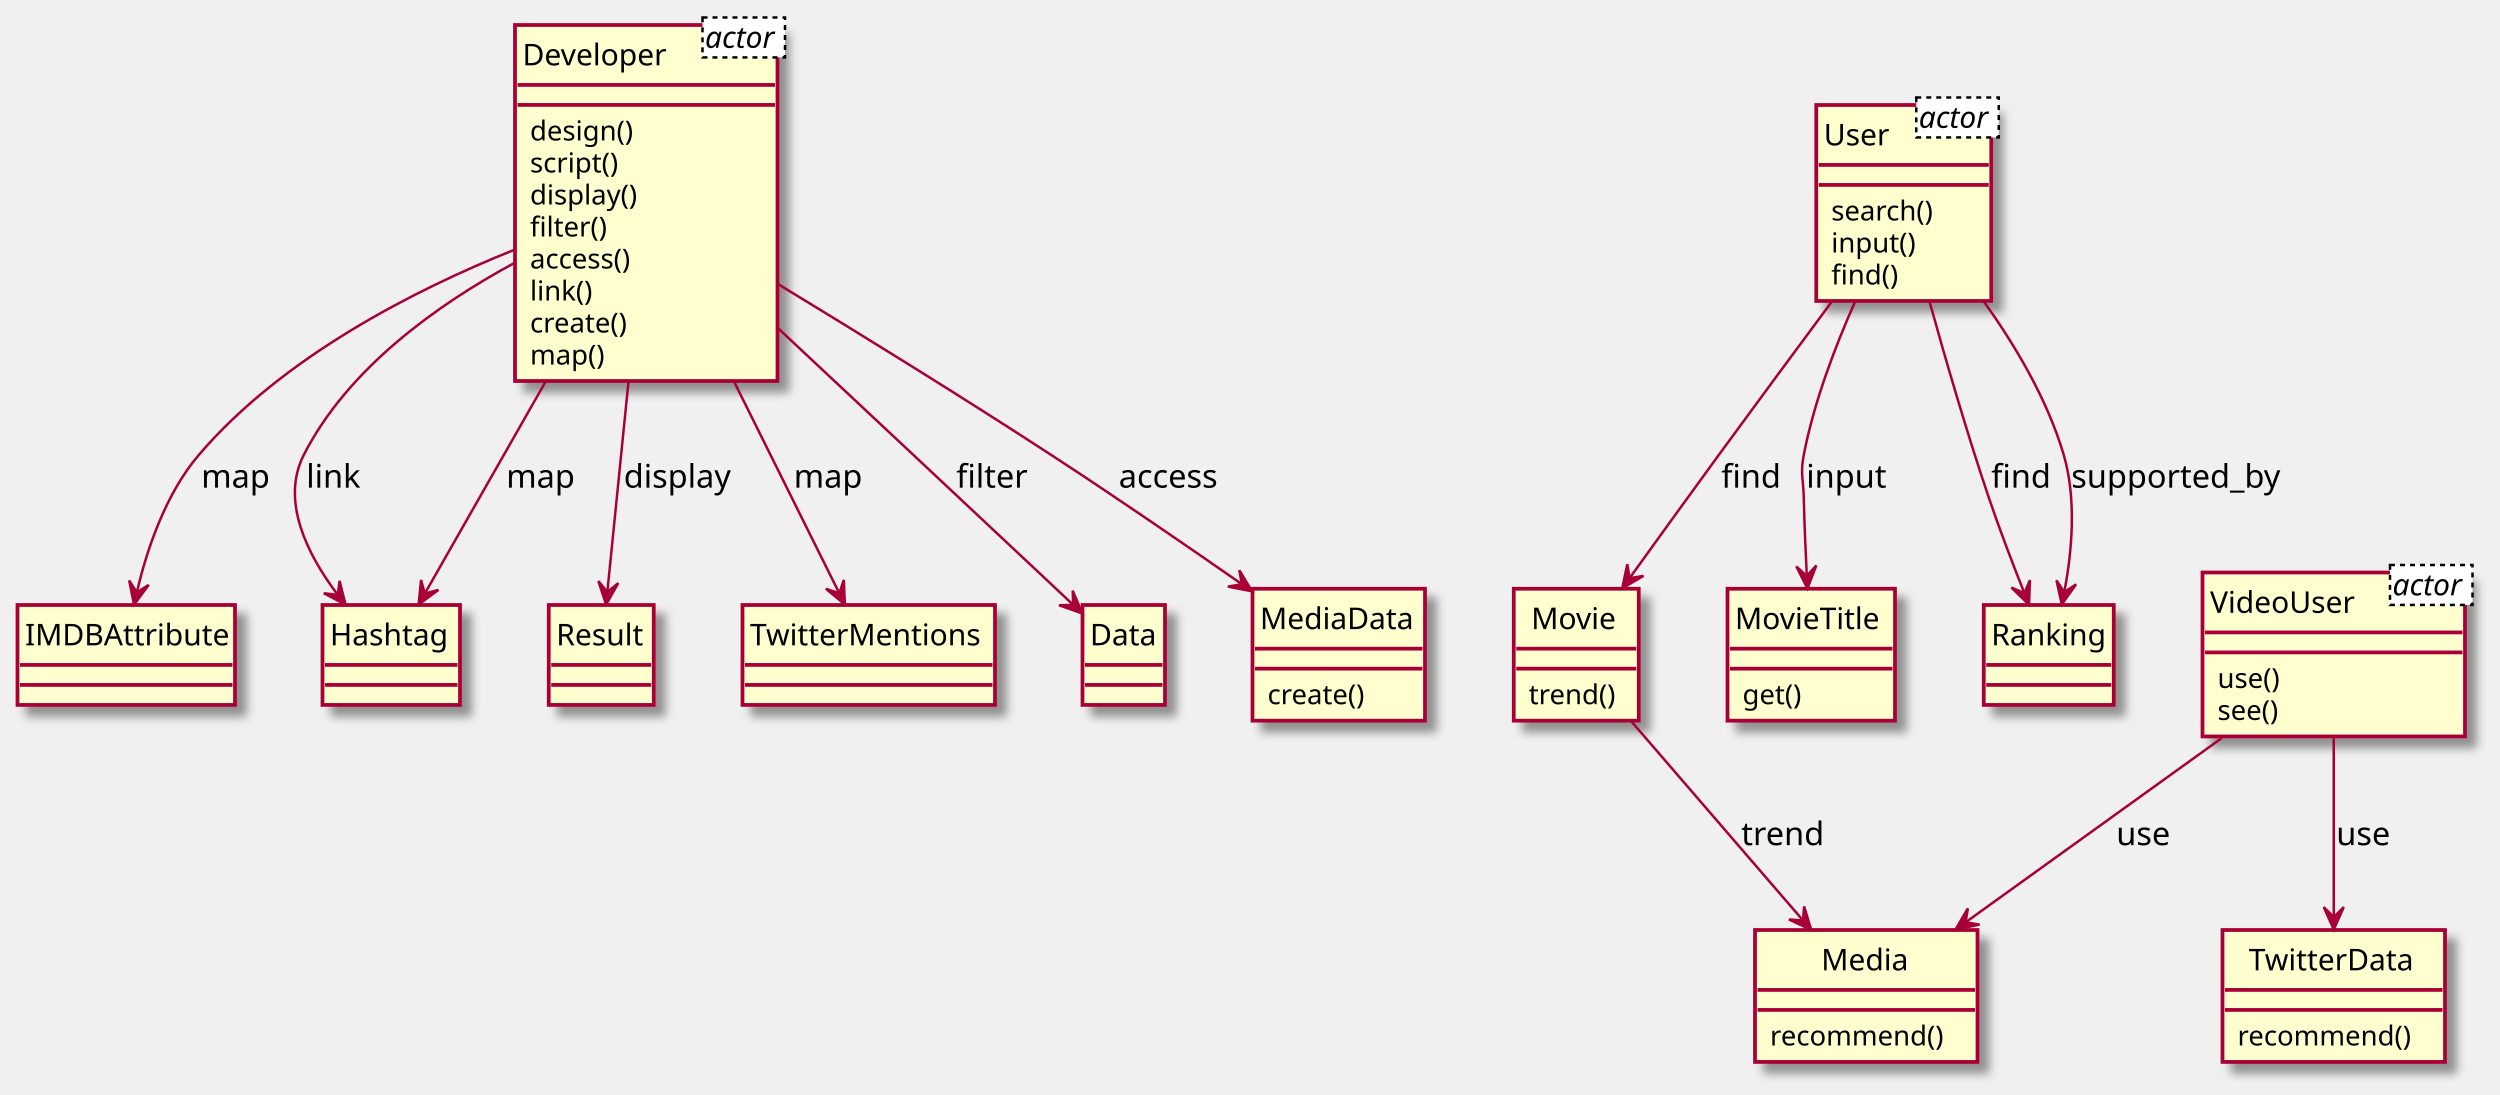
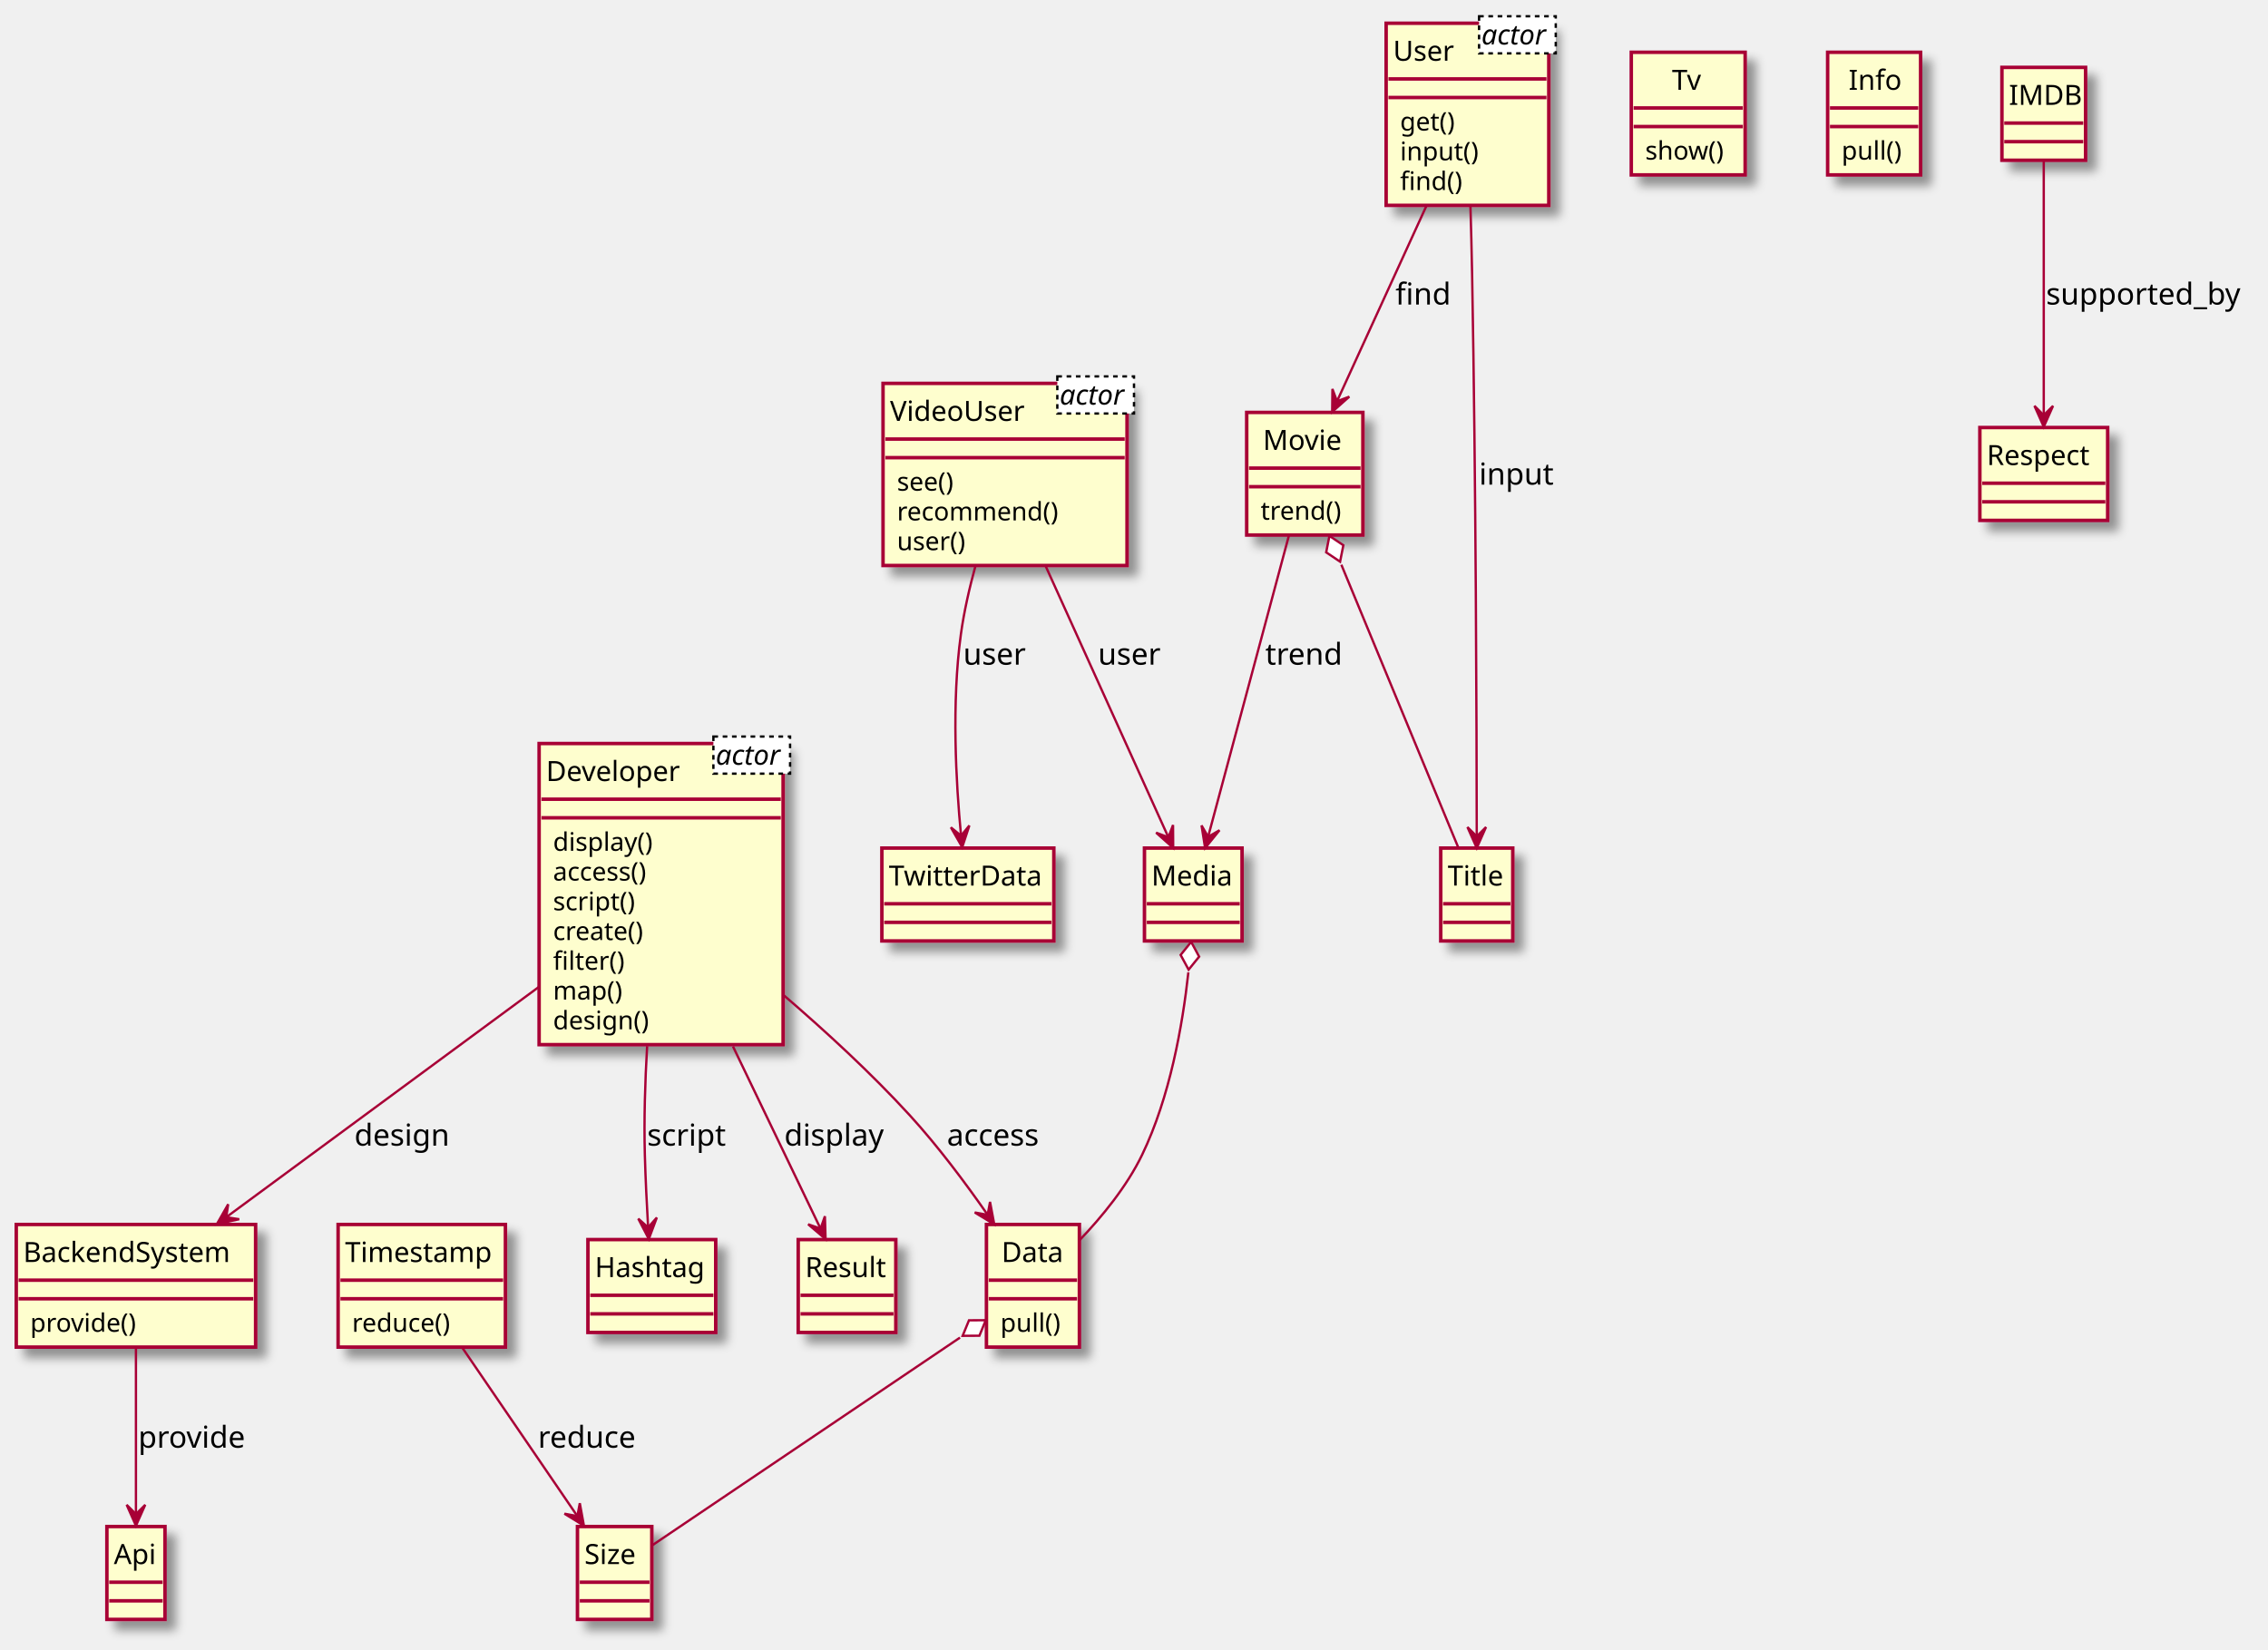
- <svg xmlns="http://www.w3.org/2000/svg" contentScriptType="application/ecmascript" contentStyleType="text/css" height="438px" preserveAspectRatio="none" style="width:1000px;height:438px;background:#FFFFFF;" version="1.1" viewBox="0 0 1000 438" width="1000px" zoomAndPan="magnify">
+ <svg xmlns="http://www.w3.org/2000/svg" contentScriptType="application/ecmascript" contentStyleType="text/css" height="710px" preserveAspectRatio="none" style="width:976px;height:710px;background:#FFFFFF;" version="1.1" viewBox="0 0 976 710" width="976px" zoomAndPan="magnify">
  <defs>
-     <filter height="300%" id="f1wckqtmnnfths" width="300%" x="-1" y="-1">
+     <filter height="300%" id="f1fuqgoofoqoec" width="300%" x="-1" y="-1">
      <feGaussianBlur result="blurOut" stdDeviation="2.0" />
      <feColorMatrix in="blurOut" result="blurOut2" type="matrix" values="0 0 0 0 0 0 0 0 0 0 0 0 0 0 0 0 0 0 .4 0" />
      <feOffset dx="4.0" dy="4.0" in="blurOut2" result="blurOut3" />
      <feBlend in="SourceGraphic" in2="blurOut3" mode="normal" />
    </filter>
  </defs>
  <g>
-     <rect codeLine="8" fill="#FEFECE" filter="url(#f1wckqtmnnfths)" height="142.406" id="Developer" style="stroke:#A80036;stroke-width:1.5;" width="105" x="206" y="10" />
-     <text fill="#000000" font-family="sans-serif" font-size="12" lengthAdjust="spacing" textLength="64" x="209" y="26.139">Developer</text>
-     <rect fill="#FFFFFF" height="15.969" style="stroke:#000000;stroke-width:1.0;stroke-dasharray:2.0,2.0;" width="33" x="281" y="7" />
-     <text fill="#000000" font-family="sans-serif" font-size="12" font-style="italic" lengthAdjust="spacing" textLength="31" x="282" y="19.139">actor</text>
-     <line style="stroke:#A80036;stroke-width:1.5;" x1="207" x2="310" y1="33.969" y2="33.969" />
-     <line style="stroke:#A80036;stroke-width:1.5;" x1="207" x2="310" y1="41.969" y2="41.969" />
-     <text fill="#000000" font-family="sans-serif" font-size="11" lengthAdjust="spacing" textLength="46" x="212" y="56.179">design()</text>
-     <text fill="#000000" font-family="sans-serif" font-size="11" lengthAdjust="spacing" textLength="38" x="212" y="68.984">script()</text>
-     <text fill="#000000" font-family="sans-serif" font-size="11" lengthAdjust="spacing" textLength="48" x="212" y="81.789">display()</text>
-     <text fill="#000000" font-family="sans-serif" font-size="11" lengthAdjust="spacing" textLength="34" x="212" y="94.593">filter()</text>
-     <text fill="#000000" font-family="sans-serif" font-size="11" lengthAdjust="spacing" textLength="47" x="212" y="107.398">access()</text>
-     <text fill="#000000" font-family="sans-serif" font-size="11" lengthAdjust="spacing" textLength="27" x="212" y="120.203">link()</text>
-     <text fill="#000000" font-family="sans-serif" font-size="11" lengthAdjust="spacing" textLength="45" x="212" y="133.007">create()</text>
-     <text fill="#000000" font-family="sans-serif" font-size="11" lengthAdjust="spacing" textLength="33" x="212" y="145.812">map()</text>
-     <rect codeLine="20" fill="#FEFECE" filter="url(#f1wckqtmnnfths)" height="78.383" id="User" style="stroke:#A80036;stroke-width:1.5;" width="70" x="726.5" y="42" />
-     <text fill="#000000" font-family="sans-serif" font-size="12" lengthAdjust="spacing" textLength="29" x="729.5" y="58.139">User</text>
-     <rect fill="#FFFFFF" height="15.969" style="stroke:#000000;stroke-width:1.0;stroke-dasharray:2.0,2.0;" width="33" x="766.5" y="39" />
-     <text fill="#000000" font-family="sans-serif" font-size="12" font-style="italic" lengthAdjust="spacing" textLength="31" x="767.5" y="51.139">actor</text>
-     <line style="stroke:#A80036;stroke-width:1.5;" x1="727.5" x2="795.5" y1="65.969" y2="65.969" />
-     <line style="stroke:#A80036;stroke-width:1.5;" x1="727.5" x2="795.5" y1="73.969" y2="73.969" />
-     <text fill="#000000" font-family="sans-serif" font-size="11" lengthAdjust="spacing" textLength="46" x="732.5" y="88.179">search()</text>
-     <text fill="#000000" font-family="sans-serif" font-size="11" lengthAdjust="spacing" textLength="36" x="732.5" y="100.984">input()</text>
-     <text fill="#000000" font-family="sans-serif" font-size="11" lengthAdjust="spacing" textLength="29" x="732.5" y="113.789">find()</text>
-     <rect codeLine="29" fill="#FEFECE" filter="url(#f1wckqtmnnfths)" height="65.578" id="VideoUser" style="stroke:#A80036;stroke-width:1.5;" width="105" x="881" y="229" />
-     <text fill="#000000" font-family="sans-serif" font-size="12" lengthAdjust="spacing" textLength="64" x="884" y="245.139">VideoUser</text>
-     <rect fill="#FFFFFF" height="15.969" style="stroke:#000000;stroke-width:1.0;stroke-dasharray:2.0,2.0;" width="33" x="956" y="226" />
-     <text fill="#000000" font-family="sans-serif" font-size="12" font-style="italic" lengthAdjust="spacing" textLength="31" x="957" y="238.139">actor</text>
-     <line style="stroke:#A80036;stroke-width:1.5;" x1="882" x2="985" y1="252.969" y2="252.969" />
-     <line style="stroke:#A80036;stroke-width:1.5;" x1="882" x2="985" y1="260.969" y2="260.969" />
-     <text fill="#000000" font-family="sans-serif" font-size="11" lengthAdjust="spacing" textLength="29" x="887" y="275.179">use()</text>
-     <text fill="#000000" font-family="sans-serif" font-size="11" lengthAdjust="spacing" textLength="30" x="887" y="287.984">see()</text>
-     <rect codeLine="18" fill="#FEFECE" filter="url(#f1wckqtmnnfths)" height="39.969" id="IMDBAttribute" style="stroke:#A80036;stroke-width:1.5;" width="87" x="7" y="242" />
-     <text fill="#000000" font-family="sans-serif" font-size="12" lengthAdjust="spacing" textLength="81" x="10" y="258.139">IMDBAttribute</text>
-     <line style="stroke:#A80036;stroke-width:1.5;" x1="8" x2="93" y1="265.969" y2="265.969" />
-     <line style="stroke:#A80036;stroke-width:1.5;" x1="8" x2="93" y1="273.969" y2="273.969" />
-     <rect codeLine="25" fill="#FEFECE" filter="url(#f1wckqtmnnfths)" height="39.969" id="Hashtag" style="stroke:#A80036;stroke-width:1.5;" width="55" x="129" y="242" />
-     <text fill="#000000" font-family="sans-serif" font-size="12" lengthAdjust="spacing" textLength="49" x="132" y="258.139">Hashtag</text>
-     <line style="stroke:#A80036;stroke-width:1.5;" x1="130" x2="183" y1="265.969" y2="265.969" />
-     <line style="stroke:#A80036;stroke-width:1.5;" x1="130" x2="183" y1="273.969" y2="273.969" />
-     <rect codeLine="27" fill="#FEFECE" filter="url(#f1wckqtmnnfths)" height="39.969" id="Result" style="stroke:#A80036;stroke-width:1.5;" width="42" x="219.5" y="242" />
-     <text fill="#000000" font-family="sans-serif" font-size="12" lengthAdjust="spacing" textLength="36" x="222.5" y="258.139">Result</text>
-     <line style="stroke:#A80036;stroke-width:1.5;" x1="220.5" x2="260.5" y1="265.969" y2="265.969" />
-     <line style="stroke:#A80036;stroke-width:1.5;" x1="220.5" x2="260.5" y1="273.969" y2="273.969" />
-     <rect codeLine="33" fill="#FEFECE" filter="url(#f1wckqtmnnfths)" height="52.773" id="TwitterData" style="stroke:#A80036;stroke-width:1.5;" width="89" x="889" y="372" />
-     <text fill="#000000" font-family="sans-serif" font-size="12" lengthAdjust="spacing" textLength="68" x="899.5" y="388.139">TwitterData</text>
-     <line style="stroke:#A80036;stroke-width:1.5;" x1="890" x2="977" y1="395.969" y2="395.969" />
-     <line style="stroke:#A80036;stroke-width:1.5;" x1="890" x2="977" y1="403.969" y2="403.969" />
-     <text fill="#000000" font-family="sans-serif" font-size="11" lengthAdjust="spacing" textLength="77" x="895" y="418.179">recommend()</text>
-     <rect codeLine="36" fill="#FEFECE" filter="url(#f1wckqtmnnfths)" height="52.773" id="Media" style="stroke:#A80036;stroke-width:1.5;" width="89" x="702" y="372" />
-     <text fill="#000000" font-family="sans-serif" font-size="12" lengthAdjust="spacing" textLength="36" x="728.5" y="388.139">Media</text>
-     <line style="stroke:#A80036;stroke-width:1.5;" x1="703" x2="790" y1="395.969" y2="395.969" />
-     <line style="stroke:#A80036;stroke-width:1.5;" x1="703" x2="790" y1="403.969" y2="403.969" />
-     <text fill="#000000" font-family="sans-serif" font-size="11" lengthAdjust="spacing" textLength="77" x="708" y="418.179">recommend()</text>
-     <rect codeLine="39" fill="#FEFECE" filter="url(#f1wckqtmnnfths)" height="52.773" id="Movie" style="stroke:#A80036;stroke-width:1.5;" width="50" x="605.5" y="235.5" />
-     <text fill="#000000" font-family="sans-serif" font-size="12" lengthAdjust="spacing" textLength="36" x="612.5" y="251.639">Movie</text>
-     <line style="stroke:#A80036;stroke-width:1.5;" x1="606.5" x2="654.5" y1="259.469" y2="259.469" />
-     <line style="stroke:#A80036;stroke-width:1.5;" x1="606.5" x2="654.5" y1="267.469" y2="267.469" />
-     <text fill="#000000" font-family="sans-serif" font-size="11" lengthAdjust="spacing" textLength="38" x="611.5" y="281.679">trend()</text>
-     <rect codeLine="42" fill="#FEFECE" filter="url(#f1wckqtmnnfths)" height="52.773" id="MovieTitle" style="stroke:#A80036;stroke-width:1.5;" width="67" x="691" y="235.5" />
-     <text fill="#000000" font-family="sans-serif" font-size="12" lengthAdjust="spacing" textLength="61" x="694" y="251.639">MovieTitle</text>
-     <line style="stroke:#A80036;stroke-width:1.5;" x1="692" x2="757" y1="259.469" y2="259.469" />
-     <line style="stroke:#A80036;stroke-width:1.5;" x1="692" x2="757" y1="267.469" y2="267.469" />
-     <text fill="#000000" font-family="sans-serif" font-size="11" lengthAdjust="spacing" textLength="27" x="697" y="281.679">get()</text>
-     <rect codeLine="45" fill="#FEFECE" filter="url(#f1wckqtmnnfths)" height="39.969" id="TwitterMentions" style="stroke:#A80036;stroke-width:1.5;" width="101" x="297" y="242" />
-     <text fill="#000000" font-family="sans-serif" font-size="12" lengthAdjust="spacing" textLength="95" x="300" y="258.139">TwitterMentions</text>
-     <line style="stroke:#A80036;stroke-width:1.5;" x1="298" x2="397" y1="265.969" y2="265.969" />
-     <line style="stroke:#A80036;stroke-width:1.5;" x1="298" x2="397" y1="273.969" y2="273.969" />
-     <rect codeLine="47" fill="#FEFECE" filter="url(#f1wckqtmnnfths)" height="39.969" id="Data" style="stroke:#A80036;stroke-width:1.5;" width="33" x="433" y="242" />
-     <text fill="#000000" font-family="sans-serif" font-size="12" lengthAdjust="spacing" textLength="27" x="436" y="258.139">Data</text>
-     <line style="stroke:#A80036;stroke-width:1.5;" x1="434" x2="465" y1="265.969" y2="265.969" />
-     <line style="stroke:#A80036;stroke-width:1.5;" x1="434" x2="465" y1="273.969" y2="273.969" />
-     <rect codeLine="49" fill="#FEFECE" filter="url(#f1wckqtmnnfths)" height="52.773" id="MediaData" style="stroke:#A80036;stroke-width:1.5;" width="69" x="501" y="235.5" />
-     <text fill="#000000" font-family="sans-serif" font-size="12" lengthAdjust="spacing" textLength="63" x="504" y="251.639">MediaData</text>
-     <line style="stroke:#A80036;stroke-width:1.5;" x1="502" x2="569" y1="259.469" y2="259.469" />
-     <line style="stroke:#A80036;stroke-width:1.5;" x1="502" x2="569" y1="267.469" y2="267.469" />
-     <text fill="#000000" font-family="sans-serif" font-size="11" lengthAdjust="spacing" textLength="45" x="507" y="281.679">create()</text>
-     <rect codeLine="52" fill="#FEFECE" filter="url(#f1wckqtmnnfths)" height="39.969" id="Ranking" style="stroke:#A80036;stroke-width:1.5;" width="52" x="793.5" y="242" />
-     <text fill="#000000" font-family="sans-serif" font-size="12" lengthAdjust="spacing" textLength="46" x="796.5" y="258.139">Ranking</text>
-     <line style="stroke:#A80036;stroke-width:1.5;" x1="794.5" x2="844.5" y1="265.969" y2="265.969" />
-     <line style="stroke:#A80036;stroke-width:1.5;" x1="794.5" x2="844.5" y1="273.969" y2="273.969" />
-     <path codeLine="54" d="M771.7,120.198 C778.061,143.186 786.692,172.95 795.5,199 C799.803,211.724 805.153,225.693 809.71,237.144 " fill="none" id="User-to-Ranking" style="stroke:#A80036;stroke-width:1.0;" />
-     <polygon fill="#A80036" points="811.608,241.887,811.976,232.045,809.749,237.245,804.549,235.019,811.608,241.887" style="stroke:#A80036;stroke-width:1.0;" />
-     <text fill="#000000" font-family="sans-serif" font-size="13" lengthAdjust="spacing" textLength="24" x="796.5" y="195.067">find</text>
-     <path codeLine="60" d="M793.315,120.295 C805.956,137.933 819.017,159.843 825.5,182 C830.706,199.791 828.768,220.743 825.765,236.599 " fill="none" id="User-to-Ranking-1" style="stroke:#A80036;stroke-width:1.0;" />
-     <polygon fill="#A80036" points="824.714,241.768,830.426,233.745,825.71,236.868,822.586,232.152,824.714,241.768" style="stroke:#A80036;stroke-width:1.0;" />
-     <text fill="#000000" font-family="sans-serif" font-size="13" lengthAdjust="spacing" textLength="88" x="828.5" y="195.067">supported_by</text>
-     <path codeLine="55" d="M205.951,105.078 C175.254,121.65 139.175,147.216 121.5,182 C112.183,200.336 122.885,221.693 134.836,237.574 " fill="none" id="Developer-to-Hashtag" style="stroke:#A80036;stroke-width:1.0;" />
-     <polygon fill="#A80036" points="138.224,241.901,135.827,232.348,135.142,237.964,129.527,237.279,138.224,241.901" style="stroke:#A80036;stroke-width:1.0;" />
-     <text fill="#000000" font-family="sans-serif" font-size="13" lengthAdjust="spacing" textLength="21" x="122.5" y="195.067">link</text>
-     <path codeLine="58" d="M218.48,152.232 C201.285,182.407 182.342,215.65 169.98,237.344 " fill="none" id="Developer-to-Hashtag-1" style="stroke:#A80036;stroke-width:1.0;" />
-     <polygon fill="#A80036" points="167.445,241.792,175.376,235.953,169.921,237.448,168.426,231.992,167.445,241.792" style="stroke:#A80036;stroke-width:1.0;" />
-     <text fill="#000000" font-family="sans-serif" font-size="13" lengthAdjust="spacing" textLength="29" x="202.5" y="195.067">map</text>
-     <path codeLine="56" d="M933.5,295.216 C933.5,316.944 933.5,345.442 933.5,366.838 " fill="none" id="VideoUser-to-TwitterData" style="stroke:#A80036;stroke-width:1.0;" />
-     <polygon fill="#A80036" points="933.5,371.839,937.5,362.839,933.5,366.839,929.5,362.839,933.5,371.839" style="stroke:#A80036;stroke-width:1.0;" />
-     <text fill="#000000" font-family="sans-serif" font-size="13" lengthAdjust="spacing" textLength="23" x="934.5" y="338.067">use</text>
-     <path codeLine="57" d="M293.42,152.232 C308.36,182.281 324.814,215.372 335.602,237.071 " fill="none" id="Developer-to-TwitterMentions" style="stroke:#A80036;stroke-width:1.0;" />
-     <polygon fill="#A80036" points="337.95,241.792,337.525,231.952,335.724,237.315,330.362,235.513,337.95,241.792" style="stroke:#A80036;stroke-width:1.0;" />
-     <text fill="#000000" font-family="sans-serif" font-size="13" lengthAdjust="spacing" textLength="29" x="317.5" y="195.067">map</text>
-     <path codeLine="59" d="M311.072,113.559 C342.97,132.927 384.362,158.453 420.5,182 C446.09,198.674 474.371,218.088 496.484,233.498 " fill="none" id="Developer-to-MediaData" style="stroke:#A80036;stroke-width:1.0;" />
-     <polygon fill="#A80036" points="500.822,236.525,495.729,228.095,496.721,233.664,491.152,234.656,500.822,236.525" style="stroke:#A80036;stroke-width:1.0;" />
-     <text fill="#000000" font-family="sans-serif" font-size="13" lengthAdjust="spacing" textLength="44" x="447.5" y="195.067">access</text>
-     <path codeLine="61" d="M742.164,120.374 C734.051,138.56 725.566,160.885 721.5,182 C720.071,189.419 721.317,191.447 721.5,199 C721.746,209.183 722.22,220.299 722.719,230.271 " fill="none" id="User-to-MovieTitle" style="stroke:#A80036;stroke-width:1.0;" />
-     <polygon fill="#A80036" points="722.981,235.37,726.515,226.177,722.725,230.376,718.526,226.586,722.981,235.37" style="stroke:#A80036;stroke-width:1.0;" />
-     <text fill="#000000" font-family="sans-serif" font-size="13" lengthAdjust="spacing" textLength="32" x="722.5" y="195.067">input</text>
-     <path codeLine="62" d="M732.928,120.384 C719.147,138.956 702.409,161.597 687.5,182 C675.643,198.226 662.512,216.41 651.845,231.238 " fill="none" id="User-to-Movie" style="stroke:#A80036;stroke-width:1.0;" />
-     <polygon fill="#A80036" points="648.905,235.327,657.406,230.354,651.823,231.267,650.91,225.685,648.905,235.327" style="stroke:#A80036;stroke-width:1.0;" />
-     <text fill="#000000" font-family="sans-serif" font-size="13" lengthAdjust="spacing" textLength="24" x="688.5" y="195.067">find</text>
-     <path codeLine="63" d="M251.438,152.232 C248.429,182.155 245.116,215.094 242.934,236.797 " fill="none" id="Developer-to-Result" style="stroke:#A80036;stroke-width:1.0;" />
-     <polygon fill="#A80036" points="242.432,241.792,247.312,233.237,242.932,236.817,239.352,232.437,242.432,241.792" style="stroke:#A80036;stroke-width:1.0;" />
-     <text fill="#000000" font-family="sans-serif" font-size="13" lengthAdjust="spacing" textLength="45" x="249.5" y="195.067">display</text>
-     <path codeLine="64" d="M888.709,295.216 C857.607,317.586 816.529,347.132 786.522,368.714 " fill="none" id="VideoUser-to-Media" style="stroke:#A80036;stroke-width:1.0;" />
-     <polygon fill="#A80036" points="782.177,371.839,791.819,369.83,786.236,368.919,787.147,363.336,782.177,371.839" style="stroke:#A80036;stroke-width:1.0;" />
-     <text fill="#000000" font-family="sans-serif" font-size="13" lengthAdjust="spacing" textLength="23" x="846.5" y="338.067">use</text>
-     <path codeLine="65" d="M205.626,99.955 C165.986,115.874 113.011,142.742 79.5,182 C66.176,197.609 58.743,219.874 54.747,236.791 " fill="none" id="Developer-to-IMDBAttribute" style="stroke:#A80036;stroke-width:1.0;" />
-     <polygon fill="#A80036" points="53.615,241.856,59.483,233.946,54.706,236.977,51.676,232.2,53.615,241.856" style="stroke:#A80036;stroke-width:1.0;" />
-     <text fill="#000000" font-family="sans-serif" font-size="13" lengthAdjust="spacing" textLength="29" x="80.5" y="195.067">map</text>
-     <path codeLine="66" d="M311.223,131.301 C341.71,159.825 380.79,196.416 415.5,229 C419.932,233.161 424.686,237.63 429.192,241.87 " fill="none" id="Developer-to-Data" style="stroke:#A80036;stroke-width:1.0;" />
-     <polygon fill="#A80036" points="432.907,245.366,429.094,236.285,429.266,241.939,423.612,242.111,432.907,245.366" style="stroke:#A80036;stroke-width:1.0;" />
-     <text fill="#000000" font-family="sans-serif" font-size="13" lengthAdjust="spacing" textLength="29" x="382.5" y="195.067">filter</text>
-     <path codeLine="67" d="M652.592,288.615 C672.104,311.239 700.555,344.227 721.022,367.958 " fill="none" id="Movie-to-Media" style="stroke:#A80036;stroke-width:1.0;" />
-     <polygon fill="#A80036" points="724.49,371.98,721.64,362.553,721.224,368.194,715.583,367.778,724.49,371.98" style="stroke:#A80036;stroke-width:1.0;" />
-     <text fill="#000000" font-family="sans-serif" font-size="13" lengthAdjust="spacing" textLength="34" x="696.5" y="338.067">trend</text>
+     <rect codeLine="19" fill="#FEFECE" filter="url(#f1fuqgoofoqoec)" height="129.602" id="Developer" style="stroke:#A80036;stroke-width:1.5;" width="105" x="232" y="320" />
+     <text fill="#000000" font-family="sans-serif" font-size="12" lengthAdjust="spacing" textLength="64" x="235" y="336.139">Developer</text>
+     <rect fill="#FFFFFF" height="15.969" style="stroke:#000000;stroke-width:1.0;stroke-dasharray:2.0,2.0;" width="33" x="307" y="317" />
+     <text fill="#000000" font-family="sans-serif" font-size="12" font-style="italic" lengthAdjust="spacing" textLength="31" x="308" y="329.139">actor</text>
+     <line style="stroke:#A80036;stroke-width:1.5;" x1="233" x2="336" y1="343.969" y2="343.969" />
+     <line style="stroke:#A80036;stroke-width:1.5;" x1="233" x2="336" y1="351.969" y2="351.969" />
+     <text fill="#000000" font-family="sans-serif" font-size="11" lengthAdjust="spacing" textLength="48" x="238" y="366.179">display()</text>
+     <text fill="#000000" font-family="sans-serif" font-size="11" lengthAdjust="spacing" textLength="47" x="238" y="378.984">access()</text>
+     <text fill="#000000" font-family="sans-serif" font-size="11" lengthAdjust="spacing" textLength="38" x="238" y="391.789">script()</text>
+     <text fill="#000000" font-family="sans-serif" font-size="11" lengthAdjust="spacing" textLength="45" x="238" y="404.593">create()</text>
+     <text fill="#000000" font-family="sans-serif" font-size="11" lengthAdjust="spacing" textLength="34" x="238" y="417.398">filter()</text>
+     <text fill="#000000" font-family="sans-serif" font-size="11" lengthAdjust="spacing" textLength="33" x="238" y="430.203">map()</text>
+     <text fill="#000000" font-family="sans-serif" font-size="11" lengthAdjust="spacing" textLength="46" x="238" y="443.007">design()</text>
+     <rect codeLine="45" fill="#FEFECE" filter="url(#f1fuqgoofoqoec)" height="78.383" id="User" style="stroke:#A80036;stroke-width:1.5;" width="70" x="596.5" y="10" />
+     <text fill="#000000" font-family="sans-serif" font-size="12" lengthAdjust="spacing" textLength="29" x="599.5" y="26.139">User</text>
+     <rect fill="#FFFFFF" height="15.969" style="stroke:#000000;stroke-width:1.0;stroke-dasharray:2.0,2.0;" width="33" x="636.5" y="7" />
+     <text fill="#000000" font-family="sans-serif" font-size="12" font-style="italic" lengthAdjust="spacing" textLength="31" x="637.5" y="19.139">actor</text>
+     <line style="stroke:#A80036;stroke-width:1.5;" x1="597.5" x2="665.5" y1="33.969" y2="33.969" />
+     <line style="stroke:#A80036;stroke-width:1.5;" x1="597.5" x2="665.5" y1="41.969" y2="41.969" />
+     <text fill="#000000" font-family="sans-serif" font-size="11" lengthAdjust="spacing" textLength="27" x="602.5" y="56.179">get()</text>
+     <text fill="#000000" font-family="sans-serif" font-size="11" lengthAdjust="spacing" textLength="36" x="602.5" y="68.984">input()</text>
+     <text fill="#000000" font-family="sans-serif" font-size="11" lengthAdjust="spacing" textLength="29" x="602.5" y="81.789">find()</text>
+     <rect codeLine="12" fill="#FEFECE" filter="url(#f1fuqgoofoqoec)" height="78.383" id="VideoUser" style="stroke:#A80036;stroke-width:1.5;" width="105" x="380" y="165" />
+     <text fill="#000000" font-family="sans-serif" font-size="12" lengthAdjust="spacing" textLength="64" x="383" y="181.139">VideoUser</text>
+     <rect fill="#FFFFFF" height="15.969" style="stroke:#000000;stroke-width:1.0;stroke-dasharray:2.0,2.0;" width="33" x="455" y="162" />
+     <text fill="#000000" font-family="sans-serif" font-size="12" font-style="italic" lengthAdjust="spacing" textLength="31" x="456" y="174.139">actor</text>
+     <line style="stroke:#A80036;stroke-width:1.5;" x1="381" x2="484" y1="188.969" y2="188.969" />
+     <line style="stroke:#A80036;stroke-width:1.5;" x1="381" x2="484" y1="196.969" y2="196.969" />
+     <text fill="#000000" font-family="sans-serif" font-size="11" lengthAdjust="spacing" textLength="30" x="386" y="211.179">see()</text>
+     <text fill="#000000" font-family="sans-serif" font-size="11" lengthAdjust="spacing" textLength="77" x="386" y="223.984">recommend()</text>
+     <text fill="#000000" font-family="sans-serif" font-size="11" lengthAdjust="spacing" textLength="33" x="386" y="236.789">user()</text>
+     <rect codeLine="8" fill="#FEFECE" filter="url(#f1fuqgoofoqoec)" height="39.969" id="Size" style="stroke:#A80036;stroke-width:1.5;" width="32" x="248.5" y="657" />
+     <text fill="#000000" font-family="sans-serif" font-size="12" lengthAdjust="spacing" textLength="26" x="251.5" y="673.139">Size</text>
+     <line style="stroke:#A80036;stroke-width:1.5;" x1="249.5" x2="279.5" y1="680.969" y2="680.969" />
+     <line style="stroke:#A80036;stroke-width:1.5;" x1="249.5" x2="279.5" y1="688.969" y2="688.969" />
+     <rect codeLine="10" fill="#FEFECE" filter="url(#f1fuqgoofoqoec)" height="39.969" id="Title" style="stroke:#A80036;stroke-width:1.5;" width="31" x="620" y="365" />
+     <text fill="#000000" font-family="sans-serif" font-size="12" lengthAdjust="spacing" textLength="25" x="623" y="381.139">Title</text>
+     <line style="stroke:#A80036;stroke-width:1.5;" x1="621" x2="650" y1="388.969" y2="388.969" />
+     <line style="stroke:#A80036;stroke-width:1.5;" x1="621" x2="650" y1="396.969" y2="396.969" />
+     <rect codeLine="17" fill="#FEFECE" filter="url(#f1fuqgoofoqoec)" height="39.969" id="Media" style="stroke:#A80036;stroke-width:1.5;" width="42" x="492.5" y="365" />
+     <text fill="#000000" font-family="sans-serif" font-size="12" lengthAdjust="spacing" textLength="36" x="495.5" y="381.139">Media</text>
+     <line style="stroke:#A80036;stroke-width:1.5;" x1="493.5" x2="533.5" y1="388.969" y2="388.969" />
+     <line style="stroke:#A80036;stroke-width:1.5;" x1="493.5" x2="533.5" y1="396.969" y2="396.969" />
+     <rect codeLine="28" fill="#FEFECE" filter="url(#f1fuqgoofoqoec)" height="39.969" id="Result" style="stroke:#A80036;stroke-width:1.5;" width="42" x="343.5" y="533.5" />
+     <text fill="#000000" font-family="sans-serif" font-size="12" lengthAdjust="spacing" textLength="36" x="346.5" y="549.639">Result</text>
+     <line style="stroke:#A80036;stroke-width:1.5;" x1="344.5" x2="384.5" y1="557.469" y2="557.469" />
+     <line style="stroke:#A80036;stroke-width:1.5;" x1="344.5" x2="384.5" y1="565.469" y2="565.469" />
+     <rect codeLine="30" fill="#FEFECE" filter="url(#f1fuqgoofoqoec)" height="39.969" id="TwitterData" style="stroke:#A80036;stroke-width:1.5;" width="74" x="379.5" y="365" />
+     <text fill="#000000" font-family="sans-serif" font-size="12" lengthAdjust="spacing" textLength="68" x="382.5" y="381.139">TwitterData</text>
+     <line style="stroke:#A80036;stroke-width:1.5;" x1="380.5" x2="452.5" y1="388.969" y2="388.969" />
+     <line style="stroke:#A80036;stroke-width:1.5;" x1="380.5" x2="452.5" y1="396.969" y2="396.969" />
+     <rect codeLine="32" fill="#FEFECE" filter="url(#f1fuqgoofoqoec)" height="52.773" id="Movie" style="stroke:#A80036;stroke-width:1.5;" width="50" x="536.5" y="177.5" />
+     <text fill="#000000" font-family="sans-serif" font-size="12" lengthAdjust="spacing" textLength="36" x="543.5" y="193.639">Movie</text>
+     <line style="stroke:#A80036;stroke-width:1.5;" x1="537.5" x2="585.5" y1="201.469" y2="201.469" />
+     <line style="stroke:#A80036;stroke-width:1.5;" x1="537.5" x2="585.5" y1="209.469" y2="209.469" />
+     <text fill="#000000" font-family="sans-serif" font-size="11" lengthAdjust="spacing" textLength="38" x="542.5" y="223.679">trend()</text>
+     <rect codeLine="35" fill="#FEFECE" filter="url(#f1fuqgoofoqoec)" height="52.773" id="Data" style="stroke:#A80036;stroke-width:1.5;" width="40" x="424.5" y="527" />
+     <text fill="#000000" font-family="sans-serif" font-size="12" lengthAdjust="spacing" textLength="27" x="431" y="543.139">Data</text>
+     <line style="stroke:#A80036;stroke-width:1.5;" x1="425.5" x2="463.5" y1="550.969" y2="550.969" />
+     <line style="stroke:#A80036;stroke-width:1.5;" x1="425.5" x2="463.5" y1="558.969" y2="558.969" />
+     <text fill="#000000" font-family="sans-serif" font-size="11" lengthAdjust="spacing" textLength="28" x="430.5" y="573.179">pull()</text>
+     <rect codeLine="38" fill="#FEFECE" filter="url(#f1fuqgoofoqoec)" height="52.773" id="BackendSystem" style="stroke:#A80036;stroke-width:1.5;" width="103" x="7" y="527" />
+     <text fill="#000000" font-family="sans-serif" font-size="12" lengthAdjust="spacing" textLength="97" x="10" y="543.139">BackendSystem</text>
+     <line style="stroke:#A80036;stroke-width:1.5;" x1="8" x2="109" y1="550.969" y2="550.969" />
+     <line style="stroke:#A80036;stroke-width:1.5;" x1="8" x2="109" y1="558.969" y2="558.969" />
+     <text fill="#000000" font-family="sans-serif" font-size="11" lengthAdjust="spacing" textLength="51" x="13" y="573.179">provide()</text>
+     <rect codeLine="41" fill="#FEFECE" filter="url(#f1fuqgoofoqoec)" height="39.969" id="Api" style="stroke:#A80036;stroke-width:1.5;" width="25" x="46" y="657" />
+     <text fill="#000000" font-family="sans-serif" font-size="12" lengthAdjust="spacing" textLength="19" x="49" y="673.139">Api</text>
+     <line style="stroke:#A80036;stroke-width:1.5;" x1="47" x2="70" y1="680.969" y2="680.969" />
+     <line style="stroke:#A80036;stroke-width:1.5;" x1="47" x2="70" y1="688.969" y2="688.969" />
+     <rect codeLine="43" fill="#FEFECE" filter="url(#f1fuqgoofoqoec)" height="39.969" id="Hashtag" style="stroke:#A80036;stroke-width:1.5;" width="55" x="253" y="533.5" />
+     <text fill="#000000" font-family="sans-serif" font-size="12" lengthAdjust="spacing" textLength="49" x="256" y="549.639">Hashtag</text>
+     <line style="stroke:#A80036;stroke-width:1.5;" x1="254" x2="307" y1="557.469" y2="557.469" />
+     <line style="stroke:#A80036;stroke-width:1.5;" x1="254" x2="307" y1="565.469" y2="565.469" />
+     <rect codeLine="50" fill="#FEFECE" filter="url(#f1fuqgoofoqoec)" height="52.773" id="Tv" style="stroke:#A80036;stroke-width:1.5;" width="49" x="702" y="22.5" />
+     <text fill="#000000" font-family="sans-serif" font-size="12" lengthAdjust="spacing" textLength="14" x="719.5" y="38.639">Tv</text>
+     <line style="stroke:#A80036;stroke-width:1.5;" x1="703" x2="750" y1="46.469" y2="46.469" />
+     <line style="stroke:#A80036;stroke-width:1.5;" x1="703" x2="750" y1="54.469" y2="54.469" />
+     <text fill="#000000" font-family="sans-serif" font-size="11" lengthAdjust="spacing" textLength="37" x="708" y="68.679">show()</text>
+     <rect codeLine="53" fill="#FEFECE" filter="url(#f1fuqgoofoqoec)" height="52.773" id="Info" style="stroke:#A80036;stroke-width:1.5;" width="40" x="786.5" y="22.5" />
+     <text fill="#000000" font-family="sans-serif" font-size="12" lengthAdjust="spacing" textLength="22" x="795.5" y="38.639">Info</text>
+     <line style="stroke:#A80036;stroke-width:1.5;" x1="787.5" x2="825.5" y1="46.469" y2="46.469" />
+     <line style="stroke:#A80036;stroke-width:1.5;" x1="787.5" x2="825.5" y1="54.469" y2="54.469" />
+     <text fill="#000000" font-family="sans-serif" font-size="11" lengthAdjust="spacing" textLength="28" x="792.5" y="68.679">pull()</text>
+     <rect codeLine="56" fill="#FEFECE" filter="url(#f1fuqgoofoqoec)" height="52.773" id="Timestamp" style="stroke:#A80036;stroke-width:1.5;" width="72" x="145.5" y="527" />
+     <text fill="#000000" font-family="sans-serif" font-size="12" lengthAdjust="spacing" textLength="66" x="148.5" y="543.139">Timestamp</text>
+     <line style="stroke:#A80036;stroke-width:1.5;" x1="146.5" x2="216.5" y1="550.969" y2="550.969" />
+     <line style="stroke:#A80036;stroke-width:1.5;" x1="146.5" x2="216.5" y1="558.969" y2="558.969" />
+     <text fill="#000000" font-family="sans-serif" font-size="11" lengthAdjust="spacing" textLength="48" x="151.5" y="573.179">reduce()</text>
+     <rect codeLine="59" fill="#FEFECE" filter="url(#f1fuqgoofoqoec)" height="39.969" id="IMDB" style="stroke:#A80036;stroke-width:1.5;" width="36" x="861.5" y="29" />
+     <text fill="#000000" font-family="sans-serif" font-size="12" lengthAdjust="spacing" textLength="30" x="864.5" y="45.139">IMDB</text>
+     <line style="stroke:#A80036;stroke-width:1.5;" x1="862.5" x2="896.5" y1="52.969" y2="52.969" />
+     <line style="stroke:#A80036;stroke-width:1.5;" x1="862.5" x2="896.5" y1="60.969" y2="60.969" />
+     <rect codeLine="61" fill="#FEFECE" filter="url(#f1fuqgoofoqoec)" height="39.969" id="Respect" style="stroke:#A80036;stroke-width:1.5;" width="55" x="852" y="184" />
+     <text fill="#000000" font-family="sans-serif" font-size="12" lengthAdjust="spacing" textLength="49" x="855" y="200.139">Respect</text>
+     <line style="stroke:#A80036;stroke-width:1.5;" x1="853" x2="906" y1="207.969" y2="207.969" />
+     <line style="stroke:#A80036;stroke-width:1.5;" x1="853" x2="906" y1="215.969" y2="215.969" />
+     <path codeLine="63" d="M199.102,580.267 C213.674,601.598 234.208,631.658 248.361,652.375 " fill="none" id="Timestamp-to-Size" style="stroke:#A80036;stroke-width:1.0;" />
+     <polygon fill="#A80036" points="251.28,656.647,249.506,646.959,248.46,652.519,242.9,651.472,251.28,656.647" style="stroke:#A80036;stroke-width:1.0;" />
+     <text fill="#000000" font-family="sans-serif" font-size="13" lengthAdjust="spacing" textLength="44" x="231.5" y="623.067">reduce</text>
+     <path codeLine="64" d="M419.893,243.095 C417.246,252.744 414.848,263.163 413.5,273 C409.452,302.528 411.388,336.876 413.556,359.451 " fill="none" id="VideoUser-to-TwitterData" style="stroke:#A80036;stroke-width:1.0;" />
+     <polygon fill="#A80036" points="414.079,364.646,417.156,355.29,413.577,359.671,409.197,356.093,414.079,364.646" style="stroke:#A80036;stroke-width:1.0;" />
+     <text fill="#000000" font-family="sans-serif" font-size="13" lengthAdjust="spacing" textLength="28" x="414.5" y="286.067">user</text>
+     <path codeLine="65" d="M449.877,243.4 C465.938,278.894 489.296,330.512 502.788,360.328 " fill="none" id="VideoUser-to-Media" style="stroke:#A80036;stroke-width:1.0;" />
+     <polygon fill="#A80036" points="504.866,364.921,504.799,355.072,502.804,360.366,497.511,358.371,504.866,364.921" style="stroke:#A80036;stroke-width:1.0;" />
+     <text fill="#000000" font-family="sans-serif" font-size="13" lengthAdjust="spacing" textLength="28" x="472.5" y="286.067">user</text>
+     <path codeLine="66" d="M413.118,575.683 C374.563,601.708 310.606,644.878 280.766,665.02 " fill="none" id="Data-backto-Size" style="stroke:#A80036;stroke-width:1.0;" />
+     <polygon fill="#FFFFFF" points="424.202,568.201,416.991,568.242,414.255,574.914,421.466,574.873,424.202,568.201" style="stroke:#A80036;stroke-width:1.0;" />
+     <path codeLine="67" d="M554.623,230.646 C545.371,265.149 529.035,326.067 519.987,359.808 " fill="none" id="Movie-to-Media" style="stroke:#A80036;stroke-width:1.0;" />
+     <polygon fill="#A80036" points="518.6,364.982,524.796,357.326,519.896,360.153,517.069,355.253,518.6,364.982" style="stroke:#A80036;stroke-width:1.0;" />
+     <text fill="#000000" font-family="sans-serif" font-size="13" lengthAdjust="spacing" textLength="34" x="544.5" y="286.067">trend</text>
+     <path codeLine="68" d="M231.798,424.827 C190.813,455.022 134.861,496.243 97.751,523.583 " fill="none" id="Developer-to-BackendSystem" style="stroke:#A80036;stroke-width:1.0;" />
+     <polygon fill="#A80036" points="93.321,526.847,102.939,524.729,97.346,523.881,98.194,518.288,93.321,526.847" style="stroke:#A80036;stroke-width:1.0;" />
+     <text fill="#000000" font-family="sans-serif" font-size="13" lengthAdjust="spacing" textLength="42" x="152.5" y="493.067">design</text>
+     <path codeLine="69" d="M879.5,69.068 C879.5,96.784 879.5,148.2 879.5,178.63 " fill="none" id="IMDB-to-Respect" style="stroke:#A80036;stroke-width:1.0;" />
+     <polygon fill="#A80036" points="879.5,183.691,883.5,174.691,879.5,178.691,875.5,174.691,879.5,183.691" style="stroke:#A80036;stroke-width:1.0;" />
+     <text fill="#000000" font-family="sans-serif" font-size="13" lengthAdjust="spacing" textLength="88" x="880.5" y="131.067">supported_by</text>
+     <path codeLine="70" d="M278.481,450.236 C277.591,465.551 277.091,481.848 277.5,497 C277.775,507.173 278.332,518.384 278.893,528.051 " fill="none" id="Developer-to-Hashtag" style="stroke:#A80036;stroke-width:1.0;" />
+     <polygon fill="#A80036" points="279.203,533.247,282.659,524.024,278.904,528.256,274.673,524.502,279.203,533.247" style="stroke:#A80036;stroke-width:1.0;" />
+     <text fill="#000000" font-family="sans-serif" font-size="13" lengthAdjust="spacing" textLength="35" x="278.5" y="493.067">script</text>
+     <path codeLine="71" d="M632.768,88.119 C633.052,97.86 633.321,108.317 633.5,118 C635.146,207.143 635.447,313.115 635.495,359.835 " fill="none" id="User-to-Title" style="stroke:#A80036;stroke-width:1.0;" />
+     <polygon fill="#A80036" points="635.5,364.968,639.49,355.963,635.494,359.968,631.49,355.973,635.5,364.968" style="stroke:#A80036;stroke-width:1.0;" />
+     <text fill="#000000" font-family="sans-serif" font-size="13" lengthAdjust="spacing" textLength="32" x="636.5" y="208.567">input</text>
+     <path codeLine="72" d="M315.43,450.373 C328.619,477.822 343.196,508.161 353.008,528.582 " fill="none" id="Developer-to-Result" style="stroke:#A80036;stroke-width:1.0;" />
+     <polygon fill="#A80036" points="355.273,533.296,354.983,523.451,353.109,528.789,347.771,526.914,355.273,533.296" style="stroke:#A80036;stroke-width:1.0;" />
+     <text fill="#000000" font-family="sans-serif" font-size="13" lengthAdjust="spacing" textLength="45" x="337.5" y="493.067">display</text>
+     <path codeLine="73" d="M614.017,88.214 C602.096,114.269 586.522,148.308 575.437,172.537 " fill="none" id="User-to-Movie" style="stroke:#A80036;stroke-width:1.0;" />
+     <polygon fill="#A80036" points="573.282,177.247,580.663,170.726,575.362,172.7,573.388,167.399,573.282,177.247" style="stroke:#A80036;stroke-width:1.0;" />
+     <text fill="#000000" font-family="sans-serif" font-size="13" lengthAdjust="spacing" textLength="24" x="600.5" y="131.067">find</text>
+     <path codeLine="74" d="M511.396,418.48 C508.899,441.371 503.439,472.232 491.5,497 C484.921,510.649 474.183,523.697 464.63,533.708 " fill="none" id="Media-backto-Data" style="stroke:#A80036;stroke-width:1.0;" />
+     <polygon fill="#FFFFFF" points="512.599,405.383,508.067,410.992,511.502,417.333,516.034,411.724,512.599,405.383" style="stroke:#A80036;stroke-width:1.0;" />
+     <path codeLine="75" d="M337.233,428.314 C355.238,443.782 374.983,461.933 391.5,480 C403.608,493.244 415.542,509.234 425.01,522.823 " fill="none" id="Developer-to-Data" style="stroke:#A80036;stroke-width:1.0;" />
+     <polygon fill="#A80036" points="427.867,526.958,426.042,517.28,425.025,522.845,419.46,521.827,427.867,526.958" style="stroke:#A80036;stroke-width:1.0;" />
+     <text fill="#000000" font-family="sans-serif" font-size="13" lengthAdjust="spacing" textLength="44" x="407.5" y="493.067">access</text>
+     <path codeLine="76" d="M58.5,580.267 C58.5,601.33 58.5,630.904 58.5,651.59 " fill="none" id="BackendSystem-to-Api" style="stroke:#A80036;stroke-width:1.0;" />
+     <polygon fill="#A80036" points="58.5,656.647,62.5,647.647,58.5,651.647,54.5,647.647,58.5,656.647" style="stroke:#A80036;stroke-width:1.0;" />
+     <text fill="#000000" font-family="sans-serif" font-size="13" lengthAdjust="spacing" textLength="48" x="59.5" y="623.067">provide</text>
+     <path codeLine="77" d="M577.231,243.052 C592.702,280.475 615.685,336.07 627.638,364.982 " fill="none" id="Movie-backto-Title" style="stroke:#A80036;stroke-width:1.0;" />
+     <polygon fill="#FFFFFF" points="572.102,230.646,570.698,237.719,576.687,241.736,578.091,234.662,572.102,230.646" style="stroke:#A80036;stroke-width:1.0;" />
  </g>
</svg>
